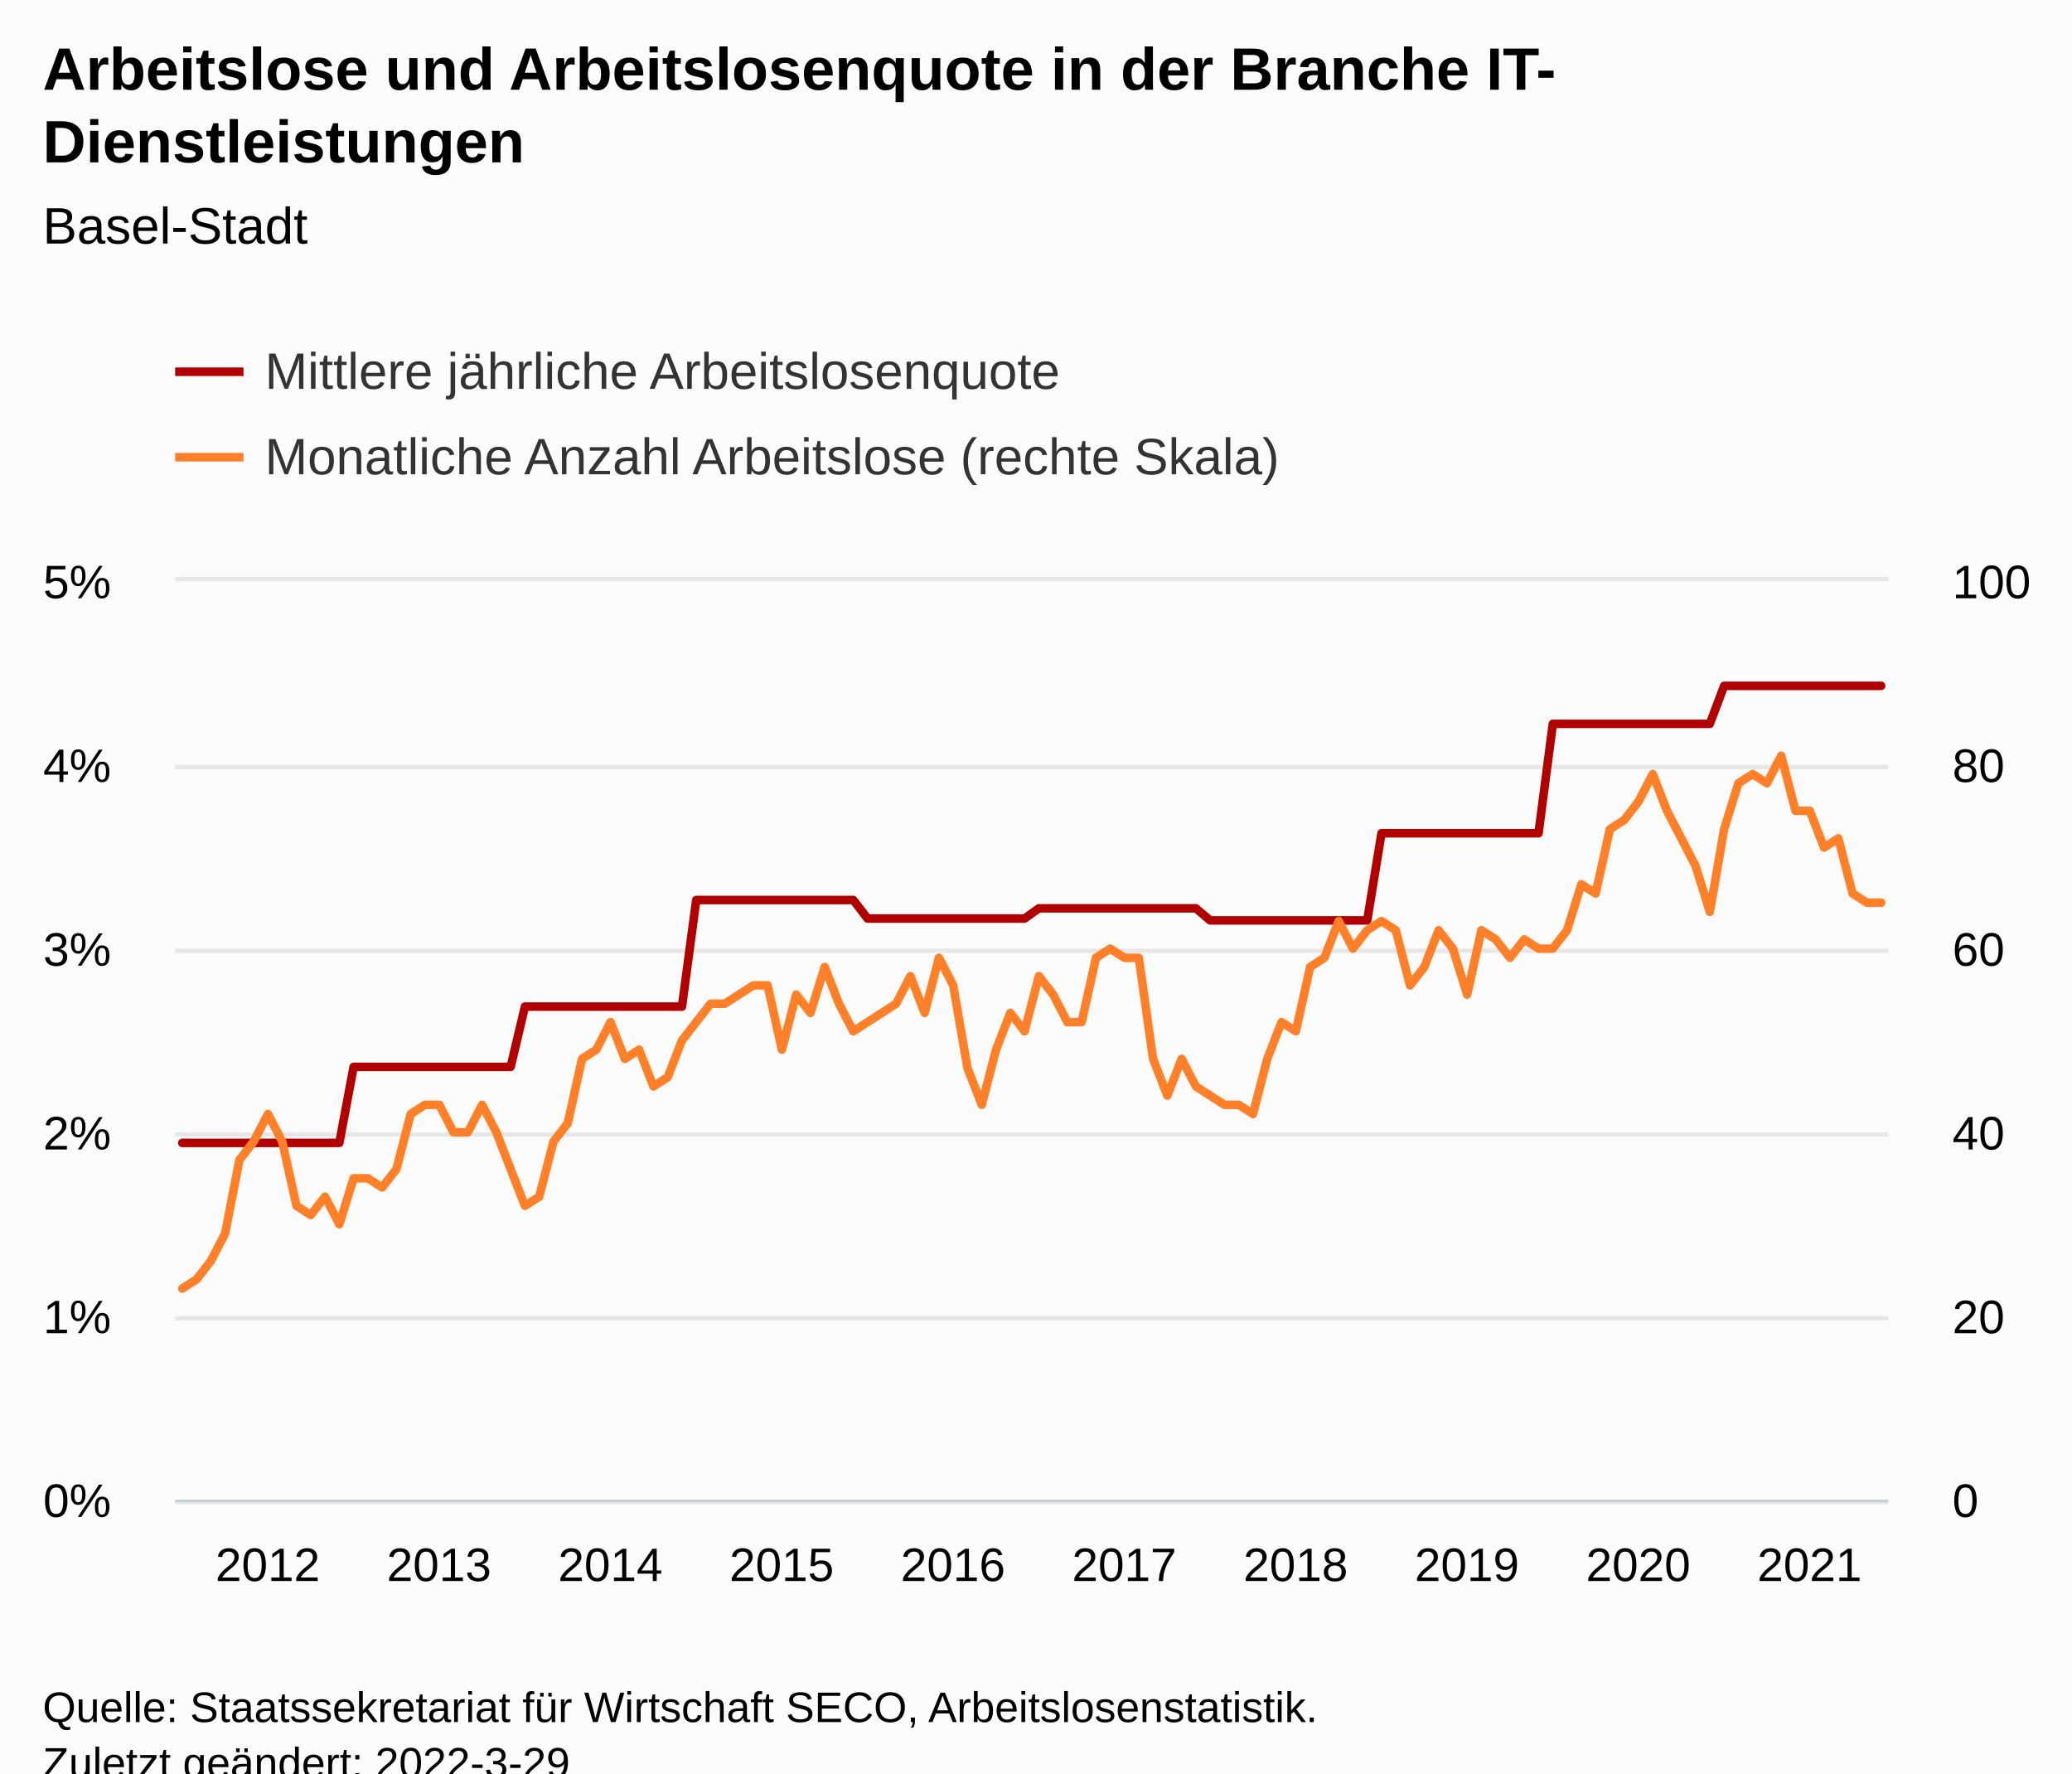
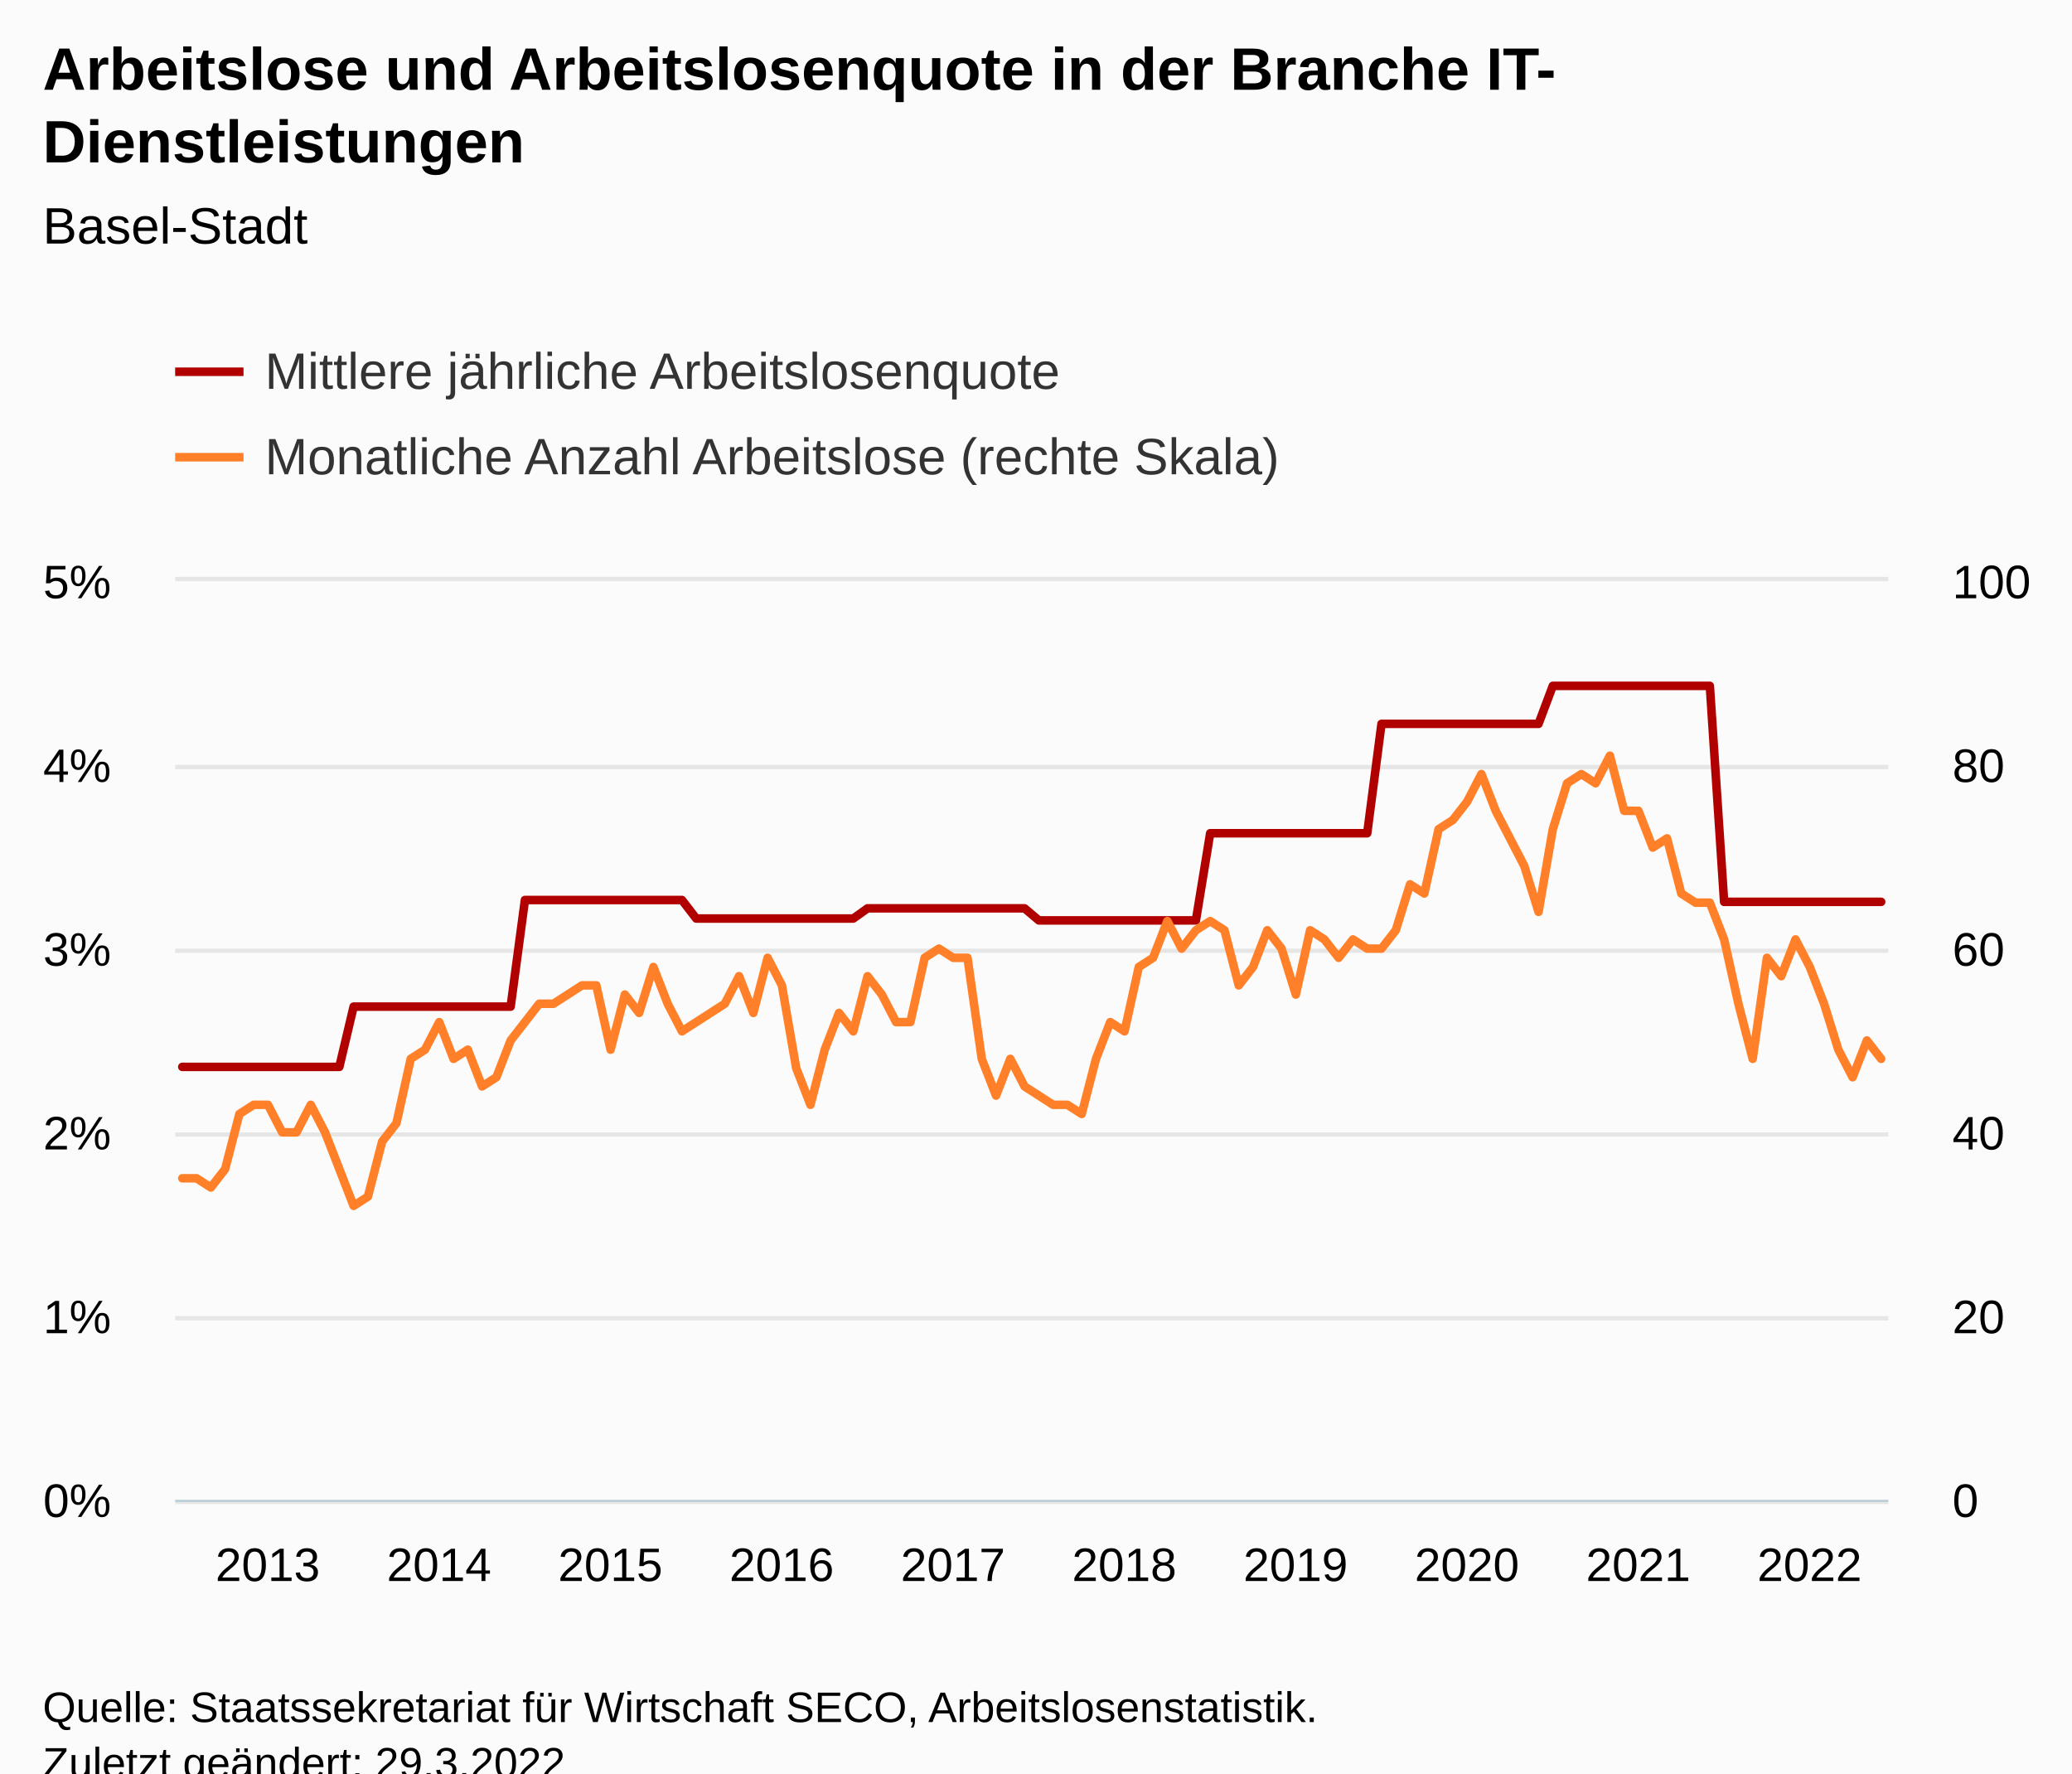
<svg xmlns="http://www.w3.org/2000/svg" version="1.1" class="highcharts-root" style="font-family:Arial;font-size:12px;" viewBox="0 0 485 415">
  <defs>
-     <clipPath id="highcharts-wcr6mho-249-">
+     <clipPath id="highcharts-2474qx2-249-">
      <rect x="0" y="0" width="401" height="215" fill="none" />
    </clipPath>
-     <clipPath id="highcharts-wcr6mho-370-">
+     <clipPath id="highcharts-2474qx2-370-">
      <rect x="0" y="0" width="401" height="215" fill="none" />
    </clipPath>
-     <clipPath id="highcharts-wcr6mho-491-">
+     <clipPath id="highcharts-2474qx2-491-">
      <rect x="0" y="0" width="401" height="215" fill="none" />
    </clipPath>
-     <clipPath id="highcharts-wcr6mho-492-">
+     <clipPath id="highcharts-2474qx2-492-">
      <rect x="41" y="136" width="401" height="215" fill="none" />
    </clipPath>
  </defs>
  <rect fill="#fbfbfb" class="highcharts-background" x="0" y="0" width="485" height="428" rx="0" ry="0" />
  <rect fill="none" class="highcharts-plot-background" x="41" y="136" width="401" height="215" />
  <g class="highcharts-pane-group" data-z-index="0" />
  <g class="highcharts-grid highcharts-xaxis-grid" data-z-index="1">
    <path fill="none" data-z-index="1" class="highcharts-grid-line" d="M 42.5 136 L 42.5 351" opacity="1" />
    <path fill="none" data-z-index="1" class="highcharts-grid-line" d="M 82.5 136 L 82.5 351" opacity="1" />
    <path fill="none" data-z-index="1" class="highcharts-grid-line" d="M 122.5 136 L 122.5 351" opacity="1" />
    <path fill="none" data-z-index="1" class="highcharts-grid-line" d="M 162.5 136 L 162.5 351" opacity="1" />
    <path fill="none" data-z-index="1" class="highcharts-grid-line" d="M 202.5 136 L 202.5 351" opacity="1" />
    <path fill="none" data-z-index="1" class="highcharts-grid-line" d="M 242.5 136 L 242.5 351" opacity="1" />
    <path fill="none" data-z-index="1" class="highcharts-grid-line" d="M 282.5 136 L 282.5 351" opacity="1" />
    <path fill="none" data-z-index="1" class="highcharts-grid-line" d="M 322.5 136 L 322.5 351" opacity="1" />
    <path fill="none" data-z-index="1" class="highcharts-grid-line" d="M 362.5 136 L 362.5 351" opacity="1" />
    <path fill="none" data-z-index="1" class="highcharts-grid-line" d="M 403.5 136 L 403.5 351" opacity="1" />
  </g>
  <g class="highcharts-grid highcharts-yaxis-grid" data-z-index="1">
    <path fill="none" stroke="#e6e6e6" stroke-width="1" data-z-index="1" class="highcharts-grid-line" d="M 41 351.5 L 442 351.5" opacity="1" />
    <path fill="none" stroke="#e6e6e6" stroke-width="1" data-z-index="1" class="highcharts-grid-line" d="M 41 308.5 L 442 308.5" opacity="1" />
    <path fill="none" stroke="#e6e6e6" stroke-width="1" data-z-index="1" class="highcharts-grid-line" d="M 41 265.5 L 442 265.5" opacity="1" />
    <path fill="none" stroke="#e6e6e6" stroke-width="1" data-z-index="1" class="highcharts-grid-line" d="M 41 222.5 L 442 222.5" opacity="1" />
    <path fill="none" stroke="#e6e6e6" stroke-width="1" data-z-index="1" class="highcharts-grid-line" d="M 41 179.5 L 442 179.5" opacity="1" />
    <path fill="none" stroke="#e6e6e6" stroke-width="1" data-z-index="1" class="highcharts-grid-line" d="M 41 135.5 L 442 135.5" opacity="1" />
  </g>
  <g class="highcharts-grid highcharts-yaxis-grid" data-z-index="1">
    <path fill="none" data-z-index="1" class="highcharts-grid-line" d="M 41 351.5 L 442 351.5" opacity="1" />
    <path fill="none" data-z-index="1" class="highcharts-grid-line" d="M 41 308.5 L 442 308.5" opacity="1" />
    <path fill="none" data-z-index="1" class="highcharts-grid-line" d="M 41 265.5 L 442 265.5" opacity="1" />
    <path fill="none" data-z-index="1" class="highcharts-grid-line" d="M 41 222.5 L 442 222.5" opacity="1" />
    <path fill="none" data-z-index="1" class="highcharts-grid-line" d="M 41 179.5 L 442 179.5" opacity="1" />
    <path fill="none" data-z-index="1" class="highcharts-grid-line" d="M 41 136.5 L 442 136.5" opacity="1" />
  </g>
  <rect fill="none" class="highcharts-plot-border" data-z-index="1" x="41" y="136" width="401" height="215" />
  <g class="highcharts-axis highcharts-xaxis" data-z-index="2">
    <path fill="none" class="highcharts-axis-line" stroke="#B9CFD7" stroke-width="0.5" data-z-index="7" d="M 41 351.25 L 442 351.25" />
  </g>
  <g class="highcharts-axis highcharts-yaxis" data-z-index="2">
    <path fill="none" class="highcharts-axis-line" data-z-index="7" d="M 41 136 L 41 351" />
  </g>
  <g class="highcharts-axis highcharts-yaxis" data-z-index="2">
    <path fill="none" class="highcharts-axis-line" data-z-index="7" d="M 442 136 L 442 351" />
  </g>
  <g class="highcharts-series-group" data-z-index="3">
-     <g class="highcharts-series highcharts-series-0 highcharts-line-series" data-z-index="0.1" opacity="1" transform="translate(41,136) scale(1 1)" clip-path="url(#highcharts-wcr6mho-370-)">
-       <path fill="none" d="M 1.671 131.468 L 5.013 131.468 L 8.354 131.468 L 11.696 131.468 L 15.037 131.468 L 18.379 131.468 L 21.721 131.468 L 25.062 131.468 L 28.404 131.468 L 31.746 131.468 L 35.087 131.468 L 38.429 131.468 L 41.771 113.679 L 45.112 113.679 L 48.454 113.679 L 51.796 113.679 L 55.138 113.679 L 58.479 113.679 L 61.821 113.679 L 65.162 113.679 L 68.504 113.679 L 71.846 113.679 L 75.188 113.679 L 78.529 113.679 L 81.871 99.575 L 85.213 99.575 L 88.554 99.575 L 91.896 99.575 L 95.237 99.575 L 98.579 99.575 L 101.921 99.575 L 105.263 99.575 L 108.604 99.575 L 111.946 99.575 L 115.287 99.575 L 118.629 99.575 L 121.971 74.622 L 125.312 74.622 L 128.654 74.622 L 131.996 74.622 L 135.338 74.622 L 138.679 74.622 L 142.021 74.622 L 145.363 74.622 L 148.704 74.622 L 152.046 74.622 L 155.387 74.622 L 158.729 74.622 L 162.071 78.961 L 165.412 78.961 L 168.754 78.961 L 172.096 78.961 L 175.438 78.961 L 178.779 78.961 L 182.121 78.961 L 185.463 78.961 L 188.804 78.961 L 192.146 78.961 L 195.488 78.961 L 198.829 78.961 L 202.171 76.574 L 205.512 76.574 L 208.854 76.574 L 212.196 76.574 L 215.537 76.574 L 218.879 76.574 L 222.221 76.574 L 225.562 76.574 L 228.904 76.574 L 232.246 76.574 L 235.588 76.574 L 238.929 76.574 L 242.271 79.395 L 245.613 79.395 L 248.954 79.395 L 252.296 79.395 L 255.637 79.395 L 258.979 79.395 L 262.321 79.395 L 265.663 79.395 L 269.004 79.395 L 272.346 79.395 L 275.688 79.395 L 279.029 79.395 L 282.371 59 L 285.712 59 L 289.054 59 L 292.396 59 L 295.738 59 L 299.079 59 L 302.421 59 L 305.762 59 L 309.104 59 L 312.446 59 L 315.788 59 L 319.129 59 L 322.471 33.402 L 325.812 33.402 L 329.154 33.402 L 332.496 33.402 L 335.837 33.402 L 339.179 33.402 L 342.521 33.402 L 345.863 33.402 L 349.204 33.402 L 352.546 33.402 L 355.887 33.402 L 359.229 33.402 L 362.571 24.506 L 365.913 24.506 L 369.254 24.506 L 372.596 24.506 L 375.938 24.506 L 379.279 24.506 L 382.621 24.506 L 385.962 24.506 L 389.304 24.506 L 392.646 24.506 L 395.988 24.506 L 399.329 24.506" class="highcharts-graph" data-z-index="1" stroke="#B00000" stroke-width="2" stroke-linejoin="round" stroke-linecap="round" />
+     <g class="highcharts-series highcharts-series-0 highcharts-line-series" data-z-index="0.1" opacity="1" transform="translate(41,136) scale(1 1)" clip-path="url(#highcharts-2474qx2-370-)">
+       <path fill="none" d="M 1.671 113.679 L 5.013 113.679 L 8.354 113.679 L 11.696 113.679 L 15.037 113.679 L 18.379 113.679 L 21.721 113.679 L 25.062 113.679 L 28.404 113.679 L 31.746 113.679 L 35.087 113.679 L 38.429 113.679 L 41.771 99.575 L 45.112 99.575 L 48.454 99.575 L 51.796 99.575 L 55.138 99.575 L 58.479 99.575 L 61.821 99.575 L 65.162 99.575 L 68.504 99.575 L 71.846 99.575 L 75.188 99.575 L 78.529 99.575 L 81.871 74.622 L 85.213 74.622 L 88.554 74.622 L 91.896 74.622 L 95.237 74.622 L 98.579 74.622 L 101.921 74.622 L 105.263 74.622 L 108.604 74.622 L 111.946 74.622 L 115.287 74.622 L 118.629 74.622 L 121.971 78.961 L 125.312 78.961 L 128.654 78.961 L 131.996 78.961 L 135.338 78.961 L 138.679 78.961 L 142.021 78.961 L 145.363 78.961 L 148.704 78.961 L 152.046 78.961 L 155.387 78.961 L 158.729 78.961 L 162.071 76.574 L 165.412 76.574 L 168.754 76.574 L 172.096 76.574 L 175.438 76.574 L 178.779 76.574 L 182.121 76.574 L 185.463 76.574 L 188.804 76.574 L 192.146 76.574 L 195.488 76.574 L 198.829 76.574 L 202.171 79.395 L 205.512 79.395 L 208.854 79.395 L 212.196 79.395 L 215.537 79.395 L 218.879 79.395 L 222.221 79.395 L 225.562 79.395 L 228.904 79.395 L 232.246 79.395 L 235.588 79.395 L 238.929 79.395 L 242.271 59 L 245.613 59 L 248.954 59 L 252.296 59 L 255.637 59 L 258.979 59 L 262.321 59 L 265.663 59 L 269.004 59 L 272.346 59 L 275.688 59 L 279.029 59 L 282.371 33.402 L 285.712 33.402 L 289.054 33.402 L 292.396 33.402 L 295.738 33.402 L 299.079 33.402 L 302.421 33.402 L 305.762 33.402 L 309.104 33.402 L 312.446 33.402 L 315.788 33.402 L 319.129 33.402 L 322.471 24.506 L 325.812 24.506 L 329.154 24.506 L 332.496 24.506 L 335.837 24.506 L 339.179 24.506 L 342.521 24.506 L 345.863 24.506 L 349.204 24.506 L 352.546 24.506 L 355.887 24.506 L 359.229 24.506 L 362.571 75.056 L 365.913 75.056 L 369.254 75.056 L 372.596 75.056 L 375.938 75.056 L 379.279 75.056 L 382.621 75.056 L 385.962 75.056 L 389.304 75.056 L 392.646 75.056 L 395.988 75.056 L 399.329 75.056" class="highcharts-graph" data-z-index="1" stroke="#B00000" stroke-width="2" stroke-linejoin="round" stroke-linecap="round" />
    </g>
    <g class="highcharts-markers highcharts-series-0 highcharts-line-series" data-z-index="0.1" opacity="1" transform="translate(41,136) scale(1 1)" clip-path="none" />
-     <g class="highcharts-series highcharts-series-1 highcharts-line-series" data-z-index="0.1" opacity="1" transform="translate(41,136) scale(1 1)" clip-path="url(#highcharts-wcr6mho-491-)">
-       <path fill="none" d="M 1.671 165.55 L 5.013 163.4 L 8.354 159.1 L 11.696 152.65 L 15.037 135.45 L 18.379 131.15 L 21.721 124.7 L 25.062 131.15 L 28.404 146.2 L 31.746 148.35 L 35.087 144.05 L 38.429 150.5 L 41.771 139.75 L 45.112 139.75 L 48.454 141.9 L 51.796 137.6 L 55.138 124.7 L 58.479 122.55 L 61.821 122.55 L 65.162 129 L 68.504 129 L 71.846 122.55 L 75.188 129 L 78.529 137.6 L 81.871 146.2 L 85.213 144.05 L 88.554 131.15 L 91.896 126.85 L 95.237 111.8 L 98.579 109.65 L 101.921 103.2 L 105.263 111.8 L 108.604 109.65 L 111.946 118.25 L 115.287 116.1 L 118.629 107.5 L 121.971 103.2 L 125.312 98.9 L 128.654 98.9 L 131.996 96.75 L 135.338 94.6 L 138.679 94.6 L 142.021 109.65 L 145.363 96.75 L 148.704 101.05 L 152.046 90.3 L 155.387 98.9 L 158.729 105.35 L 162.071 103.2 L 165.412 101.05 L 168.754 98.9 L 172.096 92.45 L 175.438 101.05 L 178.779 88.15 L 182.121 94.6 L 185.463 113.95 L 188.804 122.55 L 192.146 109.65 L 195.488 101.05 L 198.829 105.35 L 202.171 92.45 L 205.512 96.75 L 208.854 103.2 L 212.196 103.2 L 215.537 88.15 L 218.879 86 L 222.221 88.15 L 225.562 88.15 L 228.904 111.8 L 232.246 120.4 L 235.588 111.8 L 238.929 118.25 L 242.271 120.4 L 245.613 122.55 L 248.954 122.55 L 252.296 124.7 L 255.637 111.8 L 258.979 103.2 L 262.321 105.35 L 265.663 90.3 L 269.004 88.15 L 272.346 79.55 L 275.688 86 L 279.029 81.7 L 282.371 79.55 L 285.712 81.7 L 289.054 94.6 L 292.396 90.3 L 295.738 81.7 L 299.079 86 L 302.421 96.75 L 305.762 81.7 L 309.104 83.85 L 312.446 88.15 L 315.788 83.85 L 319.129 86 L 322.471 86 L 325.812 81.7 L 329.154 70.95 L 332.496 73.1 L 335.837 58.05 L 339.179 55.9 L 342.521 51.6 L 345.863 45.15 L 349.204 53.75 L 352.546 60.2 L 355.887 66.65 L 359.229 77.4 L 362.571 58.05 L 365.913 47.3 L 369.254 45.15 L 372.596 47.3 L 375.938 40.85 L 379.279 53.75 L 382.621 53.75 L 385.962 62.35 L 389.304 60.2 L 392.646 73.1 L 395.988 75.25 L 399.329 75.25" class="highcharts-graph" data-z-index="1" stroke="#FF8028" stroke-width="2" stroke-linejoin="round" stroke-linecap="round" />
+     <g class="highcharts-series highcharts-series-1 highcharts-line-series" data-z-index="0.1" opacity="1" transform="translate(41,136) scale(1 1)" clip-path="url(#highcharts-2474qx2-491-)">
+       <path fill="none" d="M 1.671 139.75 L 5.013 139.75 L 8.354 141.9 L 11.696 137.6 L 15.037 124.7 L 18.379 122.55 L 21.721 122.55 L 25.062 129 L 28.404 129 L 31.746 122.55 L 35.087 129 L 38.429 137.6 L 41.771 146.2 L 45.112 144.05 L 48.454 131.15 L 51.796 126.85 L 55.138 111.8 L 58.479 109.65 L 61.821 103.2 L 65.162 111.8 L 68.504 109.65 L 71.846 118.25 L 75.188 116.1 L 78.529 107.5 L 81.871 103.2 L 85.213 98.9 L 88.554 98.9 L 91.896 96.75 L 95.237 94.6 L 98.579 94.6 L 101.921 109.65 L 105.263 96.75 L 108.604 101.05 L 111.946 90.3 L 115.287 98.9 L 118.629 105.35 L 121.971 103.2 L 125.312 101.05 L 128.654 98.9 L 131.996 92.45 L 135.338 101.05 L 138.679 88.15 L 142.021 94.6 L 145.363 113.95 L 148.704 122.55 L 152.046 109.65 L 155.387 101.05 L 158.729 105.35 L 162.071 92.45 L 165.412 96.75 L 168.754 103.2 L 172.096 103.2 L 175.438 88.15 L 178.779 86 L 182.121 88.15 L 185.463 88.15 L 188.804 111.8 L 192.146 120.4 L 195.488 111.8 L 198.829 118.25 L 202.171 120.4 L 205.512 122.55 L 208.854 122.55 L 212.196 124.7 L 215.537 111.8 L 218.879 103.2 L 222.221 105.35 L 225.562 90.3 L 228.904 88.15 L 232.246 79.55 L 235.588 86 L 238.929 81.7 L 242.271 79.55 L 245.613 81.7 L 248.954 94.6 L 252.296 90.3 L 255.637 81.7 L 258.979 86 L 262.321 96.75 L 265.663 81.7 L 269.004 83.85 L 272.346 88.15 L 275.688 83.85 L 279.029 86 L 282.371 86 L 285.712 81.7 L 289.054 70.95 L 292.396 73.1 L 295.738 58.05 L 299.079 55.9 L 302.421 51.6 L 305.762 45.15 L 309.104 53.75 L 312.446 60.2 L 315.788 66.65 L 319.129 77.4 L 322.471 58.05 L 325.812 47.3 L 329.154 45.15 L 332.496 47.3 L 335.837 40.85 L 339.179 53.75 L 342.521 53.75 L 345.863 62.35 L 349.204 60.2 L 352.546 73.1 L 355.887 75.25 L 359.229 75.25 L 362.571 83.85 L 365.913 98.9 L 369.254 111.8 L 372.596 88.15 L 375.938 92.45 L 379.279 83.85 L 382.621 90.3 L 385.962 98.9 L 389.304 109.65 L 392.646 116.1 L 395.988 107.5 L 399.329 111.8" class="highcharts-graph" data-z-index="1" stroke="#FF8028" stroke-width="2" stroke-linejoin="round" stroke-linecap="round" />
    </g>
    <g class="highcharts-markers highcharts-series-1 highcharts-line-series" data-z-index="0.1" opacity="1" transform="translate(41,136) scale(1 1)" clip-path="none" />
  </g>
  <text x="10" text-anchor="start" class="highcharts-title" data-z-index="4" style="color:#000000;font-size:14px;font-weight:bold;fill:#000000;" y="21">
    <tspan>Arbeitslose und Arbeitslosenquote in der Branche IT-</tspan>
    <tspan dy="17" x="10">Dienstleistungen</tspan>
  </text>
  <text x="10" text-anchor="start" class="highcharts-subtitle" data-z-index="4" style="color:#000000;font-size:12px;font-weight:normal;fill:#000000;" y="57">
    <tspan>Basel-Stadt</tspan>
  </text>
  <text x="10" text-anchor="start" class="highcharts-caption" data-z-index="4" style="color:#666666;fill:#666666;" y="385" />
  <g class="highcharts-legend" data-z-index="7" transform="translate(33,73)">
    <rect fill="none" class="highcharts-legend-box" rx="0" ry="0" x="0" y="0" width="279" height="51" visibility="visible" />
    <g data-z-index="1">
      <g>
        <g class="highcharts-legend-item highcharts-line-series highcharts-color-undefined highcharts-series-0" data-z-index="1" transform="translate(8,3)">
          <path fill="none" d="M 0 11 L 16 11" class="highcharts-graph" stroke="#B00000" stroke-width="2" />
          <text x="21" style="color:#333333;cursor:pointer;font-size:12px;font-weight:normal;fill:#333333;" text-anchor="start" data-z-index="2" y="15">
            <tspan>Mittlere jährliche Arbeitslosenquote</tspan>
          </text>
        </g>
        <g class="highcharts-legend-item highcharts-line-series highcharts-color-undefined highcharts-series-1" data-z-index="1" transform="translate(8,23)">
          <path fill="none" d="M 0 11 L 16 11" class="highcharts-graph" stroke="#FF8028" stroke-width="2" />
          <text x="21" y="15" style="color:#333333;cursor:pointer;font-size:12px;font-weight:normal;fill:#333333;" text-anchor="start" data-z-index="2">
            <tspan>Monatliche Anzahl Arbeitslose (rechte Skala)</tspan>
          </text>
        </g>
      </g>
    </g>
  </g>
  <g class="highcharts-axis-labels highcharts-xaxis-labels" data-z-index="7">
-     <text x="62.671" style="color:#000000;cursor:default;font-size:11px;fill:#000000;" text-anchor="middle" transform="translate(0,0)" y="370" opacity="1">2012</text>
-     <text x="102.771" style="color:#000000;cursor:default;font-size:11px;fill:#000000;" text-anchor="middle" transform="translate(0,0)" y="370" opacity="1">2013</text>
-     <text x="142.871" style="color:#000000;cursor:default;font-size:11px;fill:#000000;" text-anchor="middle" transform="translate(0,0)" y="370" opacity="1">2014</text>
-     <text x="182.971" style="color:#000000;cursor:default;font-size:11px;fill:#000000;" text-anchor="middle" transform="translate(0,0)" y="370" opacity="1">2015</text>
-     <text x="223.071" style="color:#000000;cursor:default;font-size:11px;fill:#000000;" text-anchor="middle" transform="translate(0,0)" y="370" opacity="1">2016</text>
-     <text x="263.171" style="color:#000000;cursor:default;font-size:11px;fill:#000000;" text-anchor="middle" transform="translate(0,0)" y="370" opacity="1">2017</text>
-     <text x="303.271" style="color:#000000;cursor:default;font-size:11px;fill:#000000;" text-anchor="middle" transform="translate(0,0)" y="370" opacity="1">2018</text>
-     <text x="343.371" style="color:#000000;cursor:default;font-size:11px;fill:#000000;" text-anchor="middle" transform="translate(0,0)" y="370" opacity="1">2019</text>
-     <text x="383.471" style="color:#000000;cursor:default;font-size:11px;fill:#000000;" text-anchor="middle" transform="translate(0,0)" y="370" opacity="1">2020</text>
-     <text x="423.571" style="color:#000000;cursor:default;font-size:11px;fill:#000000;" text-anchor="middle" transform="translate(0,0)" y="370" opacity="1">2021</text>
+     <text x="62.671" style="color:#000000;cursor:default;font-size:11px;fill:#000000;" text-anchor="middle" transform="translate(0,0)" y="370" opacity="1">2013</text>
+     <text x="102.771" style="color:#000000;cursor:default;font-size:11px;fill:#000000;" text-anchor="middle" transform="translate(0,0)" y="370" opacity="1">2014</text>
+     <text x="142.871" style="color:#000000;cursor:default;font-size:11px;fill:#000000;" text-anchor="middle" transform="translate(0,0)" y="370" opacity="1">2015</text>
+     <text x="182.971" style="color:#000000;cursor:default;font-size:11px;fill:#000000;" text-anchor="middle" transform="translate(0,0)" y="370" opacity="1">2016</text>
+     <text x="223.071" style="color:#000000;cursor:default;font-size:11px;fill:#000000;" text-anchor="middle" transform="translate(0,0)" y="370" opacity="1">2017</text>
+     <text x="263.171" style="color:#000000;cursor:default;font-size:11px;fill:#000000;" text-anchor="middle" transform="translate(0,0)" y="370" opacity="1">2018</text>
+     <text x="303.271" style="color:#000000;cursor:default;font-size:11px;fill:#000000;" text-anchor="middle" transform="translate(0,0)" y="370" opacity="1">2019</text>
+     <text x="343.371" style="color:#000000;cursor:default;font-size:11px;fill:#000000;" text-anchor="middle" transform="translate(0,0)" y="370" opacity="1">2020</text>
+     <text x="383.471" style="color:#000000;cursor:default;font-size:11px;fill:#000000;" text-anchor="middle" transform="translate(0,0)" y="370" opacity="1">2021</text>
+     <text x="423.571" style="color:#000000;cursor:default;font-size:11px;fill:#000000;" text-anchor="middle" transform="translate(0,0)" y="370" opacity="1">2022</text>
  </g>
  <g class="highcharts-axis-labels highcharts-yaxis-labels" data-z-index="7">
    <text x="26" style="color:#000000;cursor:default;font-size:11px;fill:#000000;" text-anchor="end" transform="translate(0,0)" y="355" opacity="1">0%</text>
    <text x="26" style="color:#000000;cursor:default;font-size:11px;fill:#000000;" text-anchor="end" transform="translate(0,0)" y="312" opacity="1">1%</text>
    <text x="26" style="color:#000000;cursor:default;font-size:11px;fill:#000000;" text-anchor="end" transform="translate(0,0)" y="269" opacity="1">2%</text>
    <text x="26" style="color:#000000;cursor:default;font-size:11px;fill:#000000;" text-anchor="end" transform="translate(0,0)" y="226" opacity="1">3%</text>
    <text x="26" style="color:#000000;cursor:default;font-size:11px;fill:#000000;" text-anchor="end" transform="translate(0,0)" y="183" opacity="1">4%</text>
    <text x="26" style="color:#000000;cursor:default;font-size:11px;fill:#000000;" text-anchor="end" transform="translate(0,0)" y="140" opacity="1">5%</text>
  </g>
  <g class="highcharts-axis-labels highcharts-yaxis-labels" data-z-index="7">
    <text x="457" style="color:#000000;cursor:default;font-size:11px;fill:#000000;" text-anchor="start" transform="translate(0,0)" y="355" opacity="1">0</text>
    <text x="457" style="color:#000000;cursor:default;font-size:11px;fill:#000000;" text-anchor="start" transform="translate(0,0)" y="312" opacity="1">20</text>
    <text x="457" style="color:#000000;cursor:default;font-size:11px;fill:#000000;" text-anchor="start" transform="translate(0,0)" y="269" opacity="1">40</text>
    <text x="457" style="color:#000000;cursor:default;font-size:11px;fill:#000000;" text-anchor="start" transform="translate(0,0)" y="226" opacity="1">60</text>
    <text x="457" style="color:#000000;cursor:default;font-size:11px;fill:#000000;" text-anchor="start" transform="translate(0,0)" y="183" opacity="1">80</text>
    <text x="457" style="color:#000000;cursor:default;font-size:11px;fill:#000000;" text-anchor="start" transform="translate(0,0)" y="140" opacity="1">100</text>
  </g>
  <text x="10" class="highcharts-credits" text-anchor="start" data-z-index="8" style="cursor:default;color:#000000;font-size:10px;fill:#000000;" y="403">
    <tspan>Quelle: Staatssekretariat für Wirtschaft SECO, Arbeitslosenstatistik.</tspan>
-     <tspan x="10" dy="13">Zuletzt geändert: 2022-3-29</tspan>
+     <tspan x="10" dy="13">Zuletzt geändert: 29.3.2022</tspan>
  </text>
-   <g class="highcharts-control-points" data-z-index="99" clip-path="url(#highcharts-wcr6mho-492-)" />
+   <g class="highcharts-control-points" data-z-index="99" clip-path="url(#highcharts-2474qx2-492-)" />
</svg>
